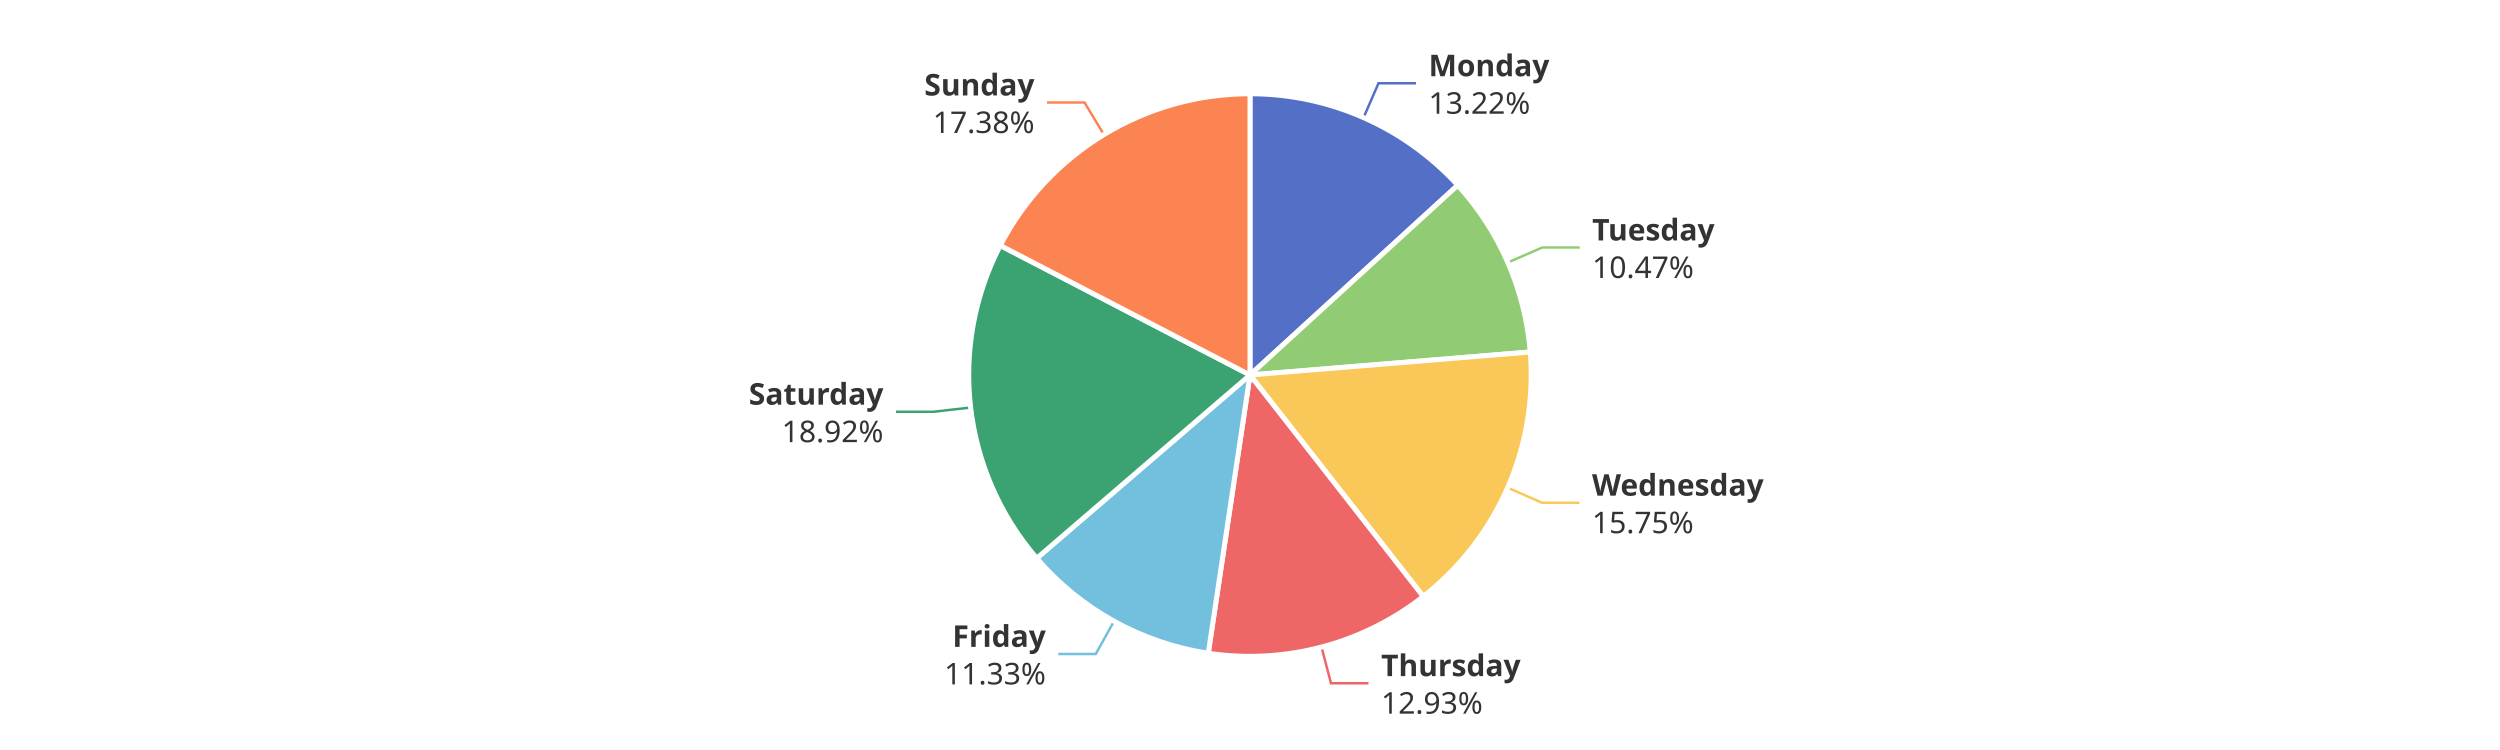
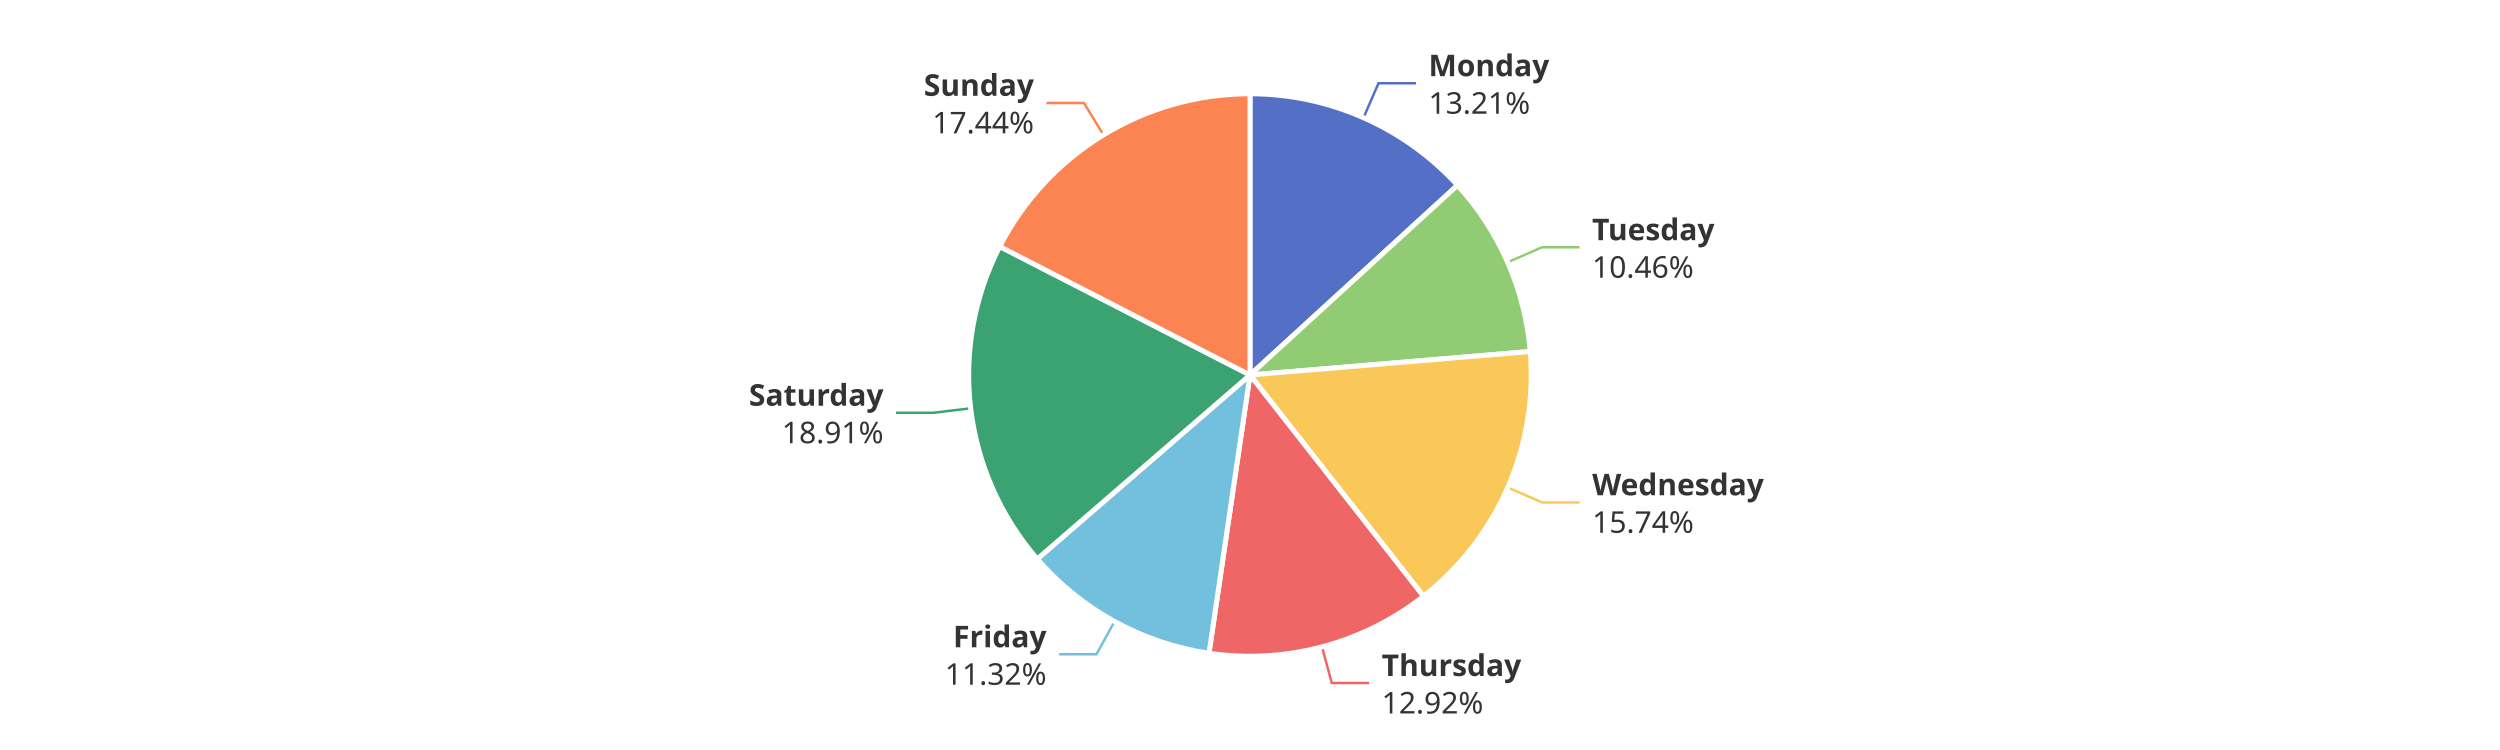
<svg xmlns="http://www.w3.org/2000/svg" width="1000" height="300" version="1.1" baseProfile="full" viewBox="0 0 1000 300">
  <rect width="1000" height="300" x="0" y="0" id="0" fill="#ffffff" />
  <polyline points="545.4 47.1 551.4 33.3 566.4 33.3" fill="none" stroke="#5470c6" />
-   <polyline points="603.1 105 616.9 99 631.9 99" fill="none" stroke="#91cc75" />
-   <polyline points="603.1 195.1 616.8 201.1 631.8 201.1" fill="none" stroke="#fac858" />
-   <polyline points="528.6 258.8 532.4 273.3 547.4 273.3" fill="none" stroke="#ee6666" />
-   <polyline points="445.6 248.5 438.3 261.6 423.3 261.6" fill="none" stroke="#73c0de" />
-   <polyline points="388.3 163 373.4 164.7 358.4 164.7" fill="none" stroke="#3ba272" />
-   <polyline points="441.6 53.9 433.8 41 418.8 41" fill="none" stroke="#fc8452" />
-   <path d="M500 37.5A112.5 112.5 0 0 1 583.1 74.1L500 150Z" fill="#5470c6" stroke="#fff" stroke-width="2" stroke-linejoin="round" />
-   <path d="M583.1 74.1A112.5 112.5 0 0 1 612.1 140.8L500 150Z" fill="#91cc75" stroke="#fff" stroke-width="2" stroke-linejoin="round" />
-   <path d="M612.1 140.8A112.5 112.5 0 0 1 569.3 238.6L500 150Z" fill="#fac858" stroke="#fff" stroke-width="2" stroke-linejoin="round" />
-   <path d="M569.3 238.6A112.5 112.5 0 0 1 483.3 261.3L500 150Z" fill="#ee6666" stroke="#fff" stroke-width="2" stroke-linejoin="round" />
-   <path d="M483.3 261.3A112.5 112.5 0 0 1 414.7 223.3L500 150Z" fill="#73c0de" stroke="#fff" stroke-width="2" stroke-linejoin="round" />
-   <path d="M414.7 223.3A112.5 112.5 0 0 1 400.1 98.2L500 150Z" fill="#3ba272" stroke="#fff" stroke-width="2" stroke-linejoin="round" />
-   <path d="M400.1 98.2A112.5 112.5 0 0 1 500 37.5L500 150Z" fill="#fc8452" stroke="#fff" stroke-width="2" stroke-linejoin="round" />
-   <path d="M0 -15l42.8 0l0 30l-42.8 0Z" transform="translate(571.4439 33.3391)" fill="none" />
-   <text dominant-baseline="central" text-anchor="start" style="font-size:12px;font-family:sans-serif;font-weight:bold;" y="-7.5" transform="translate(571.4439 33.3391)" fill="#333" stroke="rgb(255,255,255)" stroke-width="2" paint-order="stroke" stroke-miterlimit="2">Monday</text>
-   <text dominant-baseline="central" text-anchor="start" style="font-size:12px;font-family:sans-serif;" y="7.5" transform="translate(571.4439 33.3391)" fill="#333" stroke="rgb(255,255,255)" stroke-width="2" paint-order="stroke" stroke-miterlimit="2">13.22%</text>
-   <path d="M0 -15l46.2 0l0 30l-46.2 0Z" transform="translate(636.8701 99.033)" fill="none" />
-   <text dominant-baseline="central" text-anchor="start" style="font-size:12px;font-family:sans-serif;font-weight:bold;" y="-7.5" transform="translate(636.8701 99.033)" fill="#333" stroke="rgb(255,255,255)" stroke-width="2" paint-order="stroke" stroke-miterlimit="2">Tuesday</text>
-   <text dominant-baseline="central" text-anchor="start" style="font-size:12px;font-family:sans-serif;" y="7.5" transform="translate(636.8701 99.033)" fill="#333" stroke="rgb(255,255,255)" stroke-width="2" paint-order="stroke" stroke-miterlimit="2">10.47%</text>
-   <path d="M0 -15l63.6 0l0 30l-63.6 0Z" transform="translate(636.8059 201.1138)" fill="none" />
-   <text dominant-baseline="central" text-anchor="start" style="font-size:12px;font-family:sans-serif;font-weight:bold;" y="-7.5" transform="translate(636.8059 201.1138)" fill="#333" stroke="rgb(255,255,255)" stroke-width="2" paint-order="stroke" stroke-miterlimit="2">Wednesday</text>
-   <text dominant-baseline="central" text-anchor="start" style="font-size:12px;font-family:sans-serif;" y="7.5" transform="translate(636.8059 201.1138)" fill="#333" stroke="rgb(255,255,255)" stroke-width="2" paint-order="stroke" stroke-miterlimit="2">15.75%</text>
-   <path d="M0 -15l50.2 0l0 30l-50.2 0Z" transform="translate(552.4445 273.3029)" fill="none" />
-   <text dominant-baseline="central" text-anchor="start" style="font-size:12px;font-family:sans-serif;font-weight:bold;" y="-7.5" transform="translate(552.4445 273.3029)" fill="#333" stroke="rgb(255,255,255)" stroke-width="2" paint-order="stroke" stroke-miterlimit="2">Thursday</text>
-   <text dominant-baseline="central" text-anchor="start" style="font-size:12px;font-family:sans-serif;" y="7.5" transform="translate(552.4445 273.3029)" fill="#333" stroke="rgb(255,255,255)" stroke-width="2" paint-order="stroke" stroke-miterlimit="2">12.93%</text>
-   <path d="M-40.9 -15l40.9 0l0 30l-40.9 0Z" transform="translate(418.3309 261.5938)" fill="none" />
-   <text dominant-baseline="central" text-anchor="end" style="font-size:12px;font-family:sans-serif;font-weight:bold;" y="-7.5" transform="translate(418.3309 261.5938)" fill="#333" stroke="rgb(255,255,255)" stroke-width="2" paint-order="stroke" stroke-miterlimit="2">Friday</text>
-   <text dominant-baseline="central" text-anchor="end" style="font-size:12px;font-family:sans-serif;" y="7.5" transform="translate(418.3309 261.5938)" fill="#333" stroke="rgb(255,255,255)" stroke-width="2" paint-order="stroke" stroke-miterlimit="2">11.33%</text>
-   <path d="M-48.2 -15l48.2 0l0 30l-48.2 0Z" transform="translate(353.3511 164.7075)" fill="none" />
-   <text dominant-baseline="central" text-anchor="end" style="font-size:12px;font-family:sans-serif;font-weight:bold;" y="-7.5" transform="translate(353.3511 164.7075)" fill="#333" stroke="rgb(255,255,255)" stroke-width="2" paint-order="stroke" stroke-miterlimit="2">Saturday</text>
-   <text dominant-baseline="central" text-anchor="end" style="font-size:12px;font-family:sans-serif;" y="7.5" transform="translate(353.3511 164.7075)" fill="#333" stroke="rgb(255,255,255)" stroke-width="2" paint-order="stroke" stroke-miterlimit="2">18.92%</text>
-   <path d="M-40.9 -15l40.9 0l0 30l-40.9 0Z" transform="translate(413.7917 41.038)" fill="none" />
-   <text dominant-baseline="central" text-anchor="end" style="font-size:12px;font-family:sans-serif;font-weight:bold;" y="-7.5" transform="translate(413.7917 41.038)" fill="#333" stroke="rgb(255,255,255)" stroke-width="2" paint-order="stroke" stroke-miterlimit="2">Sunday</text>
-   <text dominant-baseline="central" text-anchor="end" style="font-size:12px;font-family:sans-serif;" y="7.5" transform="translate(413.7917 41.038)" fill="#333" stroke="rgb(255,255,255)" stroke-width="2" paint-order="stroke" stroke-miterlimit="2">17.38%</text>
+   <polyline points="603.1 104.9 616.8 98.9 631.8 98.9" fill="none" stroke="#91cc75" />
+   <polyline points="603.1 195 616.9 201 631.9 201" fill="none" stroke="#fac858" />
+   <polyline points="528.8 258.7 532.7 273.2 547.7 273.2" fill="none" stroke="#ee6666" />
+   <polyline points="445.8 248.6 438.6 261.7 423.6 261.7" fill="none" stroke="#73c0de" />
+   <polyline points="388.3 163.3 373.4 165.1 358.4 165.1" fill="none" stroke="#3ba272" />
+   <polyline points="441.4 54 433.6 41.2 418.6 41.2" fill="none" stroke="#fc8452" />
+   <path d="M500 37.5A112.5 112.5 0 0 1 583 74.1L500 150Z" fill="#5470c6" stroke="#fff" stroke-width="2" stroke-linejoin="round" />
+   <path d="M583 74.1A112.5 112.5 0 0 1 612.1 140.6L500 150Z" fill="#91cc75" stroke="#fff" stroke-width="2" stroke-linejoin="round" />
+   <path d="M612.1 140.6A112.5 112.5 0 0 1 569.4 238.5L500 150Z" fill="#fac858" stroke="#fff" stroke-width="2" stroke-linejoin="round" />
+   <path d="M569.4 238.5A112.5 112.5 0 0 1 483.6 261.3L500 150Z" fill="#ee6666" stroke="#fff" stroke-width="2" stroke-linejoin="round" />
+   <path d="M483.6 261.3A112.5 112.5 0 0 1 414.9 223.6L500 150Z" fill="#73c0de" stroke="#fff" stroke-width="2" stroke-linejoin="round" />
+   <path d="M414.9 223.6A112.5 112.5 0 0 1 399.9 98.6L500 150Z" fill="#3ba272" stroke="#fff" stroke-width="2" stroke-linejoin="round" />
+   <path d="M399.9 98.6A112.5 112.5 0 0 1 500 37.5L500 150Z" fill="#fc8452" stroke="#fff" stroke-width="2" stroke-linejoin="round" />
+   <path d="M0 -15l42.8 0l0 30l-42.8 0Z" transform="translate(571.4121 33.325)" fill="none" />
+   <text dominant-baseline="central" text-anchor="start" style="font-size:12px;font-family:sans-serif;font-weight:bold;" y="-7.5" transform="translate(571.4121 33.325)" fill="#333" stroke="rgb(255,255,255)" stroke-width="2" paint-order="stroke" stroke-miterlimit="2">Monday</text>
+   <text dominant-baseline="central" text-anchor="start" style="font-size:12px;font-family:sans-serif;" y="7.5" transform="translate(571.4121 33.325)" fill="#333" stroke="rgb(255,255,255)" stroke-width="2" paint-order="stroke" stroke-miterlimit="2">13.21%</text>
+   <path d="M0 -15l46.2 0l0 30l-46.2 0Z" transform="translate(636.8279 98.9364)" fill="none" />
+   <text dominant-baseline="central" text-anchor="start" style="font-size:12px;font-family:sans-serif;font-weight:bold;" y="-7.5" transform="translate(636.8279 98.9364)" fill="#333" stroke="rgb(255,255,255)" stroke-width="2" paint-order="stroke" stroke-miterlimit="2">Tuesday</text>
+   <text dominant-baseline="central" text-anchor="start" style="font-size:12px;font-family:sans-serif;" y="7.5" transform="translate(636.8279 98.9364)" fill="#333" stroke="rgb(255,255,255)" stroke-width="2" paint-order="stroke" stroke-miterlimit="2">10.46%</text>
+   <path d="M0 -15l63.6 0l0 30l-63.6 0Z" transform="translate(636.876 200.9534)" fill="none" />
+   <text dominant-baseline="central" text-anchor="start" style="font-size:12px;font-family:sans-serif;font-weight:bold;" y="-7.5" transform="translate(636.876 200.9534)" fill="#333" stroke="rgb(255,255,255)" stroke-width="2" paint-order="stroke" stroke-miterlimit="2">Wednesday</text>
+   <text dominant-baseline="central" text-anchor="start" style="font-size:12px;font-family:sans-serif;" y="7.5" transform="translate(636.876 200.9534)" fill="#333" stroke="rgb(255,255,255)" stroke-width="2" paint-order="stroke" stroke-miterlimit="2">15.74%</text>
+   <path d="M0 -15l50.2 0l0 30l-50.2 0Z" transform="translate(552.6801 273.2407)" fill="none" />
+   <text dominant-baseline="central" text-anchor="start" style="font-size:12px;font-family:sans-serif;font-weight:bold;" y="-7.5" transform="translate(552.6801 273.2407)" fill="#333" stroke="rgb(255,255,255)" stroke-width="2" paint-order="stroke" stroke-miterlimit="2">Thursday</text>
+   <text dominant-baseline="central" text-anchor="start" style="font-size:12px;font-family:sans-serif;" y="7.5" transform="translate(552.6801 273.2407)" fill="#333" stroke="rgb(255,255,255)" stroke-width="2" paint-order="stroke" stroke-miterlimit="2">12.92%</text>
+   <path d="M-40.9 -15l40.9 0l0 30l-40.9 0Z" transform="translate(418.6059 261.7453)" fill="none" />
+   <text dominant-baseline="central" text-anchor="end" style="font-size:12px;font-family:sans-serif;font-weight:bold;" y="-7.5" transform="translate(418.6059 261.7453)" fill="#333" stroke="rgb(255,255,255)" stroke-width="2" paint-order="stroke" stroke-miterlimit="2">Friday</text>
+   <text dominant-baseline="central" text-anchor="end" style="font-size:12px;font-family:sans-serif;" y="7.5" transform="translate(418.6059 261.7453)" fill="#333" stroke="rgb(255,255,255)" stroke-width="2" paint-order="stroke" stroke-miterlimit="2">11.32%</text>
+   <path d="M-48.2 -15l48.2 0l0 30l-48.2 0Z" transform="translate(353.4005 165.1267)" fill="none" />
+   <text dominant-baseline="central" text-anchor="end" style="font-size:12px;font-family:sans-serif;font-weight:bold;" y="-7.5" transform="translate(353.4005 165.1267)" fill="#333" stroke="rgb(255,255,255)" stroke-width="2" paint-order="stroke" stroke-miterlimit="2">Saturday</text>
+   <text dominant-baseline="central" text-anchor="end" style="font-size:12px;font-family:sans-serif;" y="7.5" transform="translate(353.4005 165.1267)" fill="#333" stroke="rgb(255,255,255)" stroke-width="2" paint-order="stroke" stroke-miterlimit="2">18.91%</text>
+   <path d="M-40.9 -15l40.9 0l0 30l-40.9 0Z" transform="translate(413.5805 41.1666)" fill="none" />
+   <text dominant-baseline="central" text-anchor="end" style="font-size:12px;font-family:sans-serif;font-weight:bold;" y="-7.5" transform="translate(413.5805 41.1666)" fill="#333" stroke="rgb(255,255,255)" stroke-width="2" paint-order="stroke" stroke-miterlimit="2">Sunday</text>
+   <text dominant-baseline="central" text-anchor="end" style="font-size:12px;font-family:sans-serif;" y="7.5" transform="translate(413.5805 41.1666)" fill="#333" stroke="rgb(255,255,255)" stroke-width="2" paint-order="stroke" stroke-miterlimit="2">17.44%</text>
</svg>
